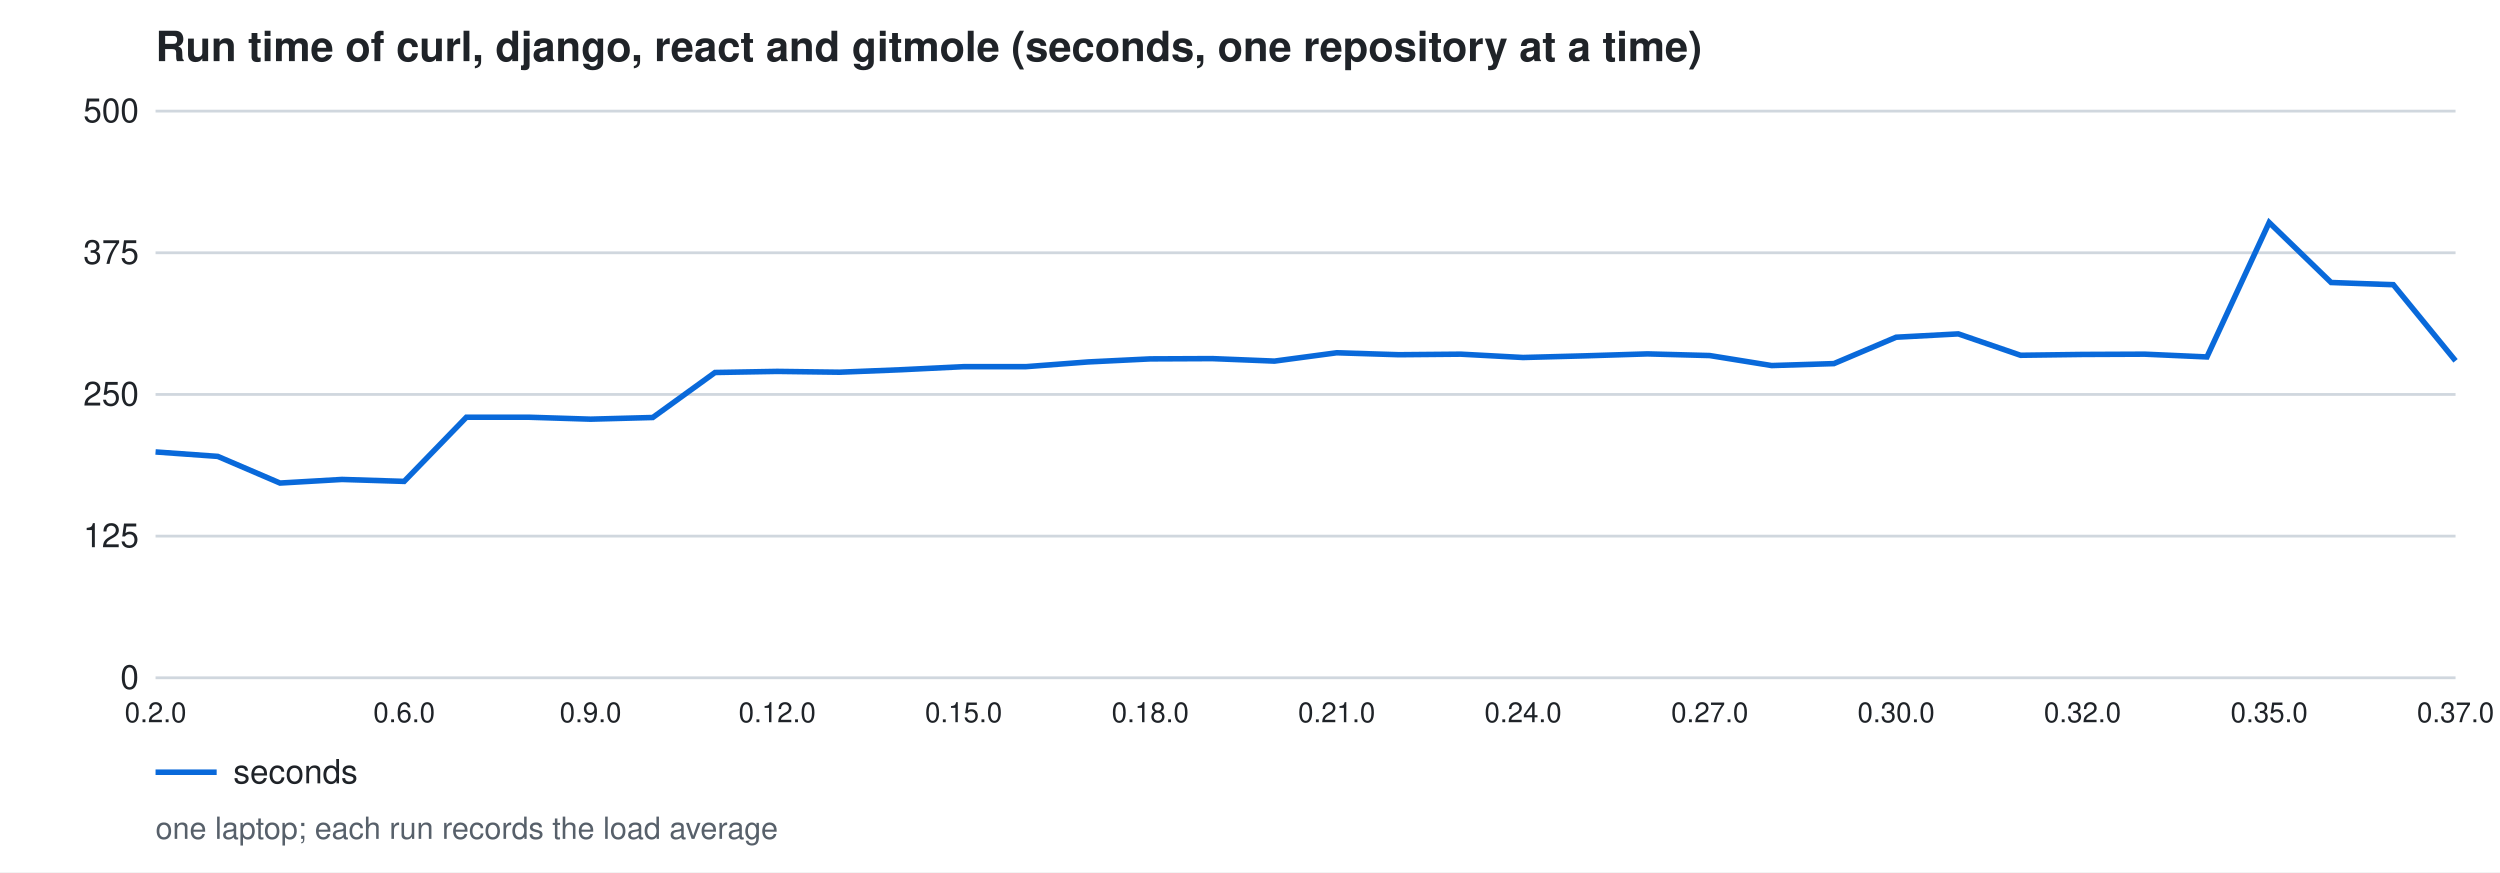
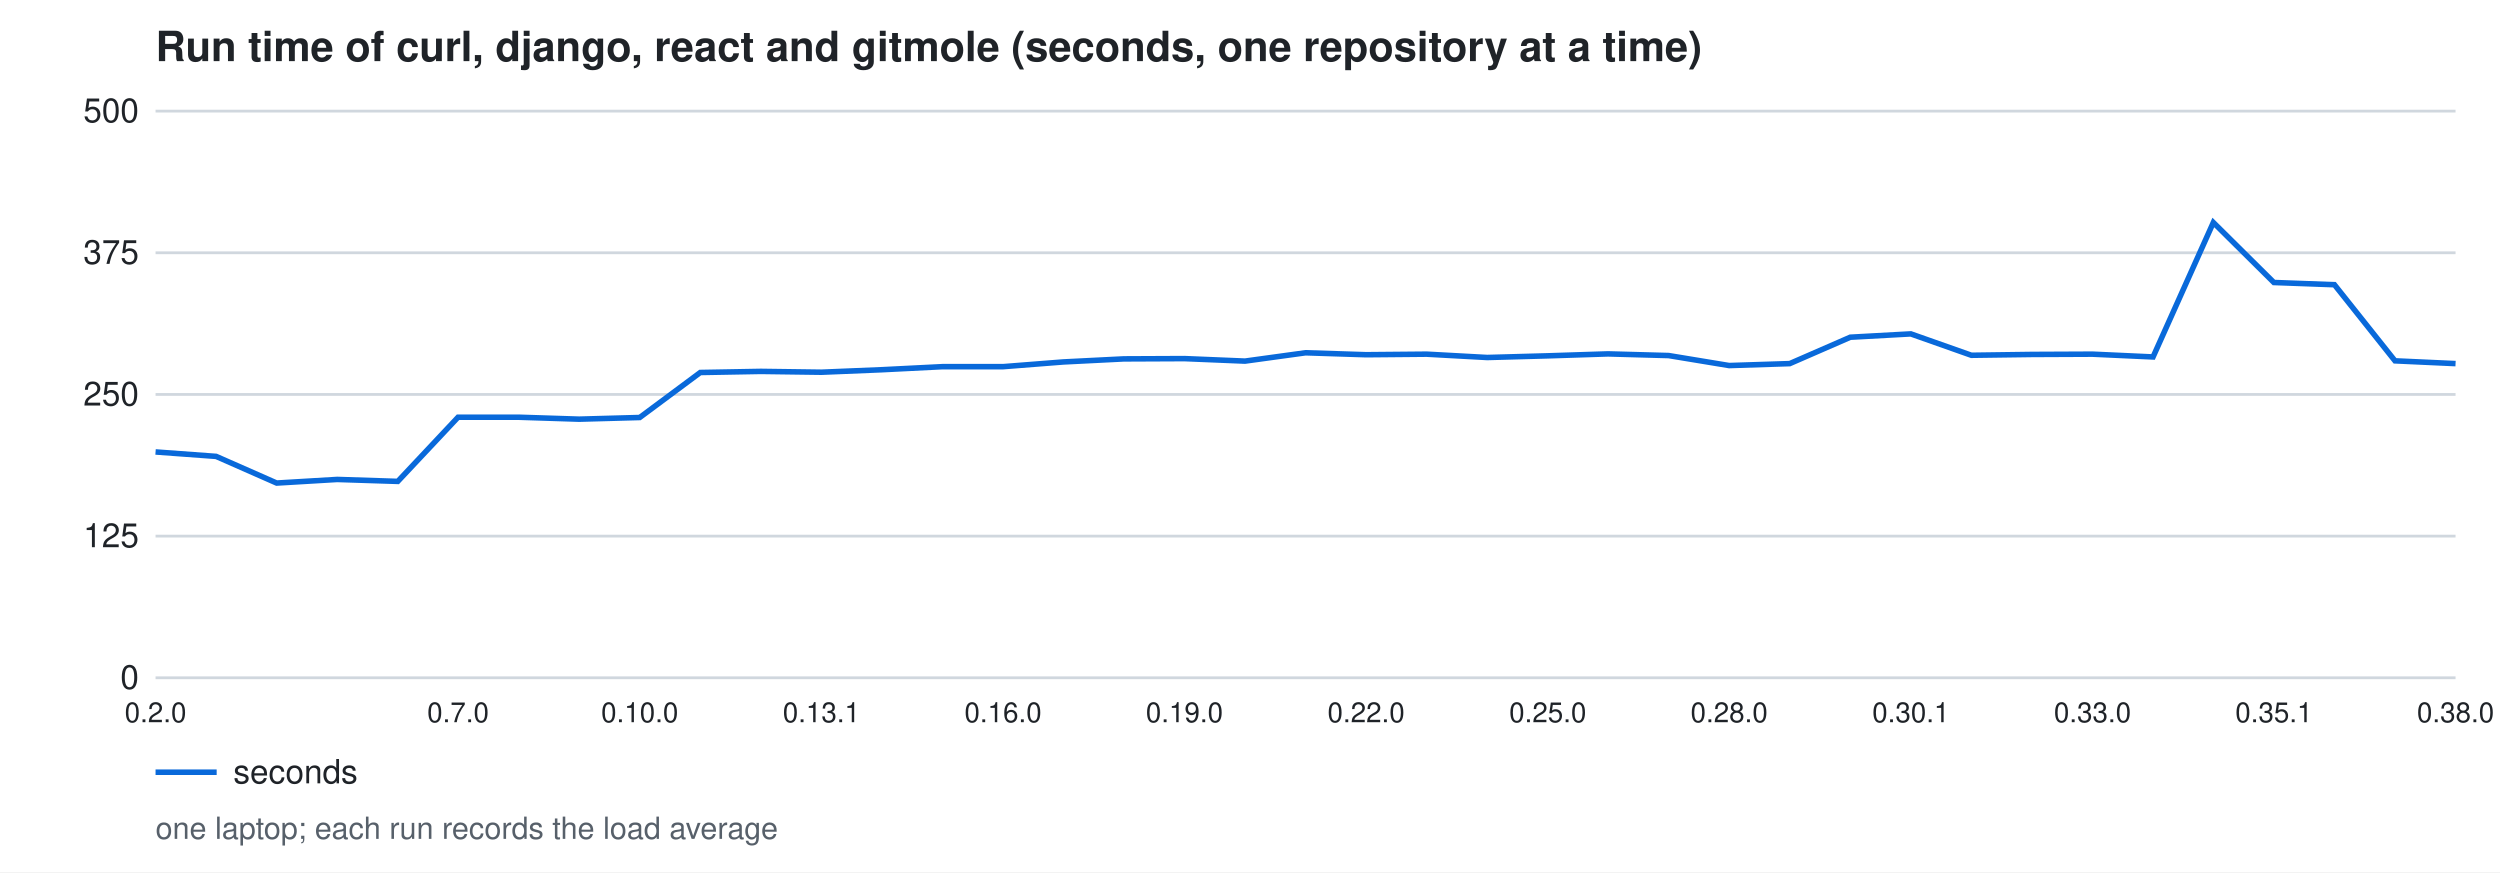
<svg xmlns="http://www.w3.org/2000/svg" width="900" height="314" viewBox="0 0 900 314" font-family="-apple-system,Segoe UI,Helvetica,Arial,sans-serif" font-size="12">
  <rect width="900" height="314" fill="#ffffff" />
  <text x="56" y="22" font-size="15" font-weight="600" fill="#1f2328">Run time of curl, django, react and gitmole (seconds, one repository at a time)</text>
  <line x1="56" y1="244.0" x2="884" y2="244.0" stroke="#d0d7de" stroke-width="1" />
  <text x="50" y="248.0" text-anchor="end" fill="#1f2328">0</text>
  <line x1="56" y1="193.0" x2="884" y2="193.0" stroke="#d0d7de" stroke-width="1" />
  <text x="50" y="197.0" text-anchor="end" fill="#1f2328">125</text>
  <line x1="56" y1="142.0" x2="884" y2="142.0" stroke="#d0d7de" stroke-width="1" />
  <text x="50" y="146.0" text-anchor="end" fill="#1f2328">250</text>
  <line x1="56" y1="91.0" x2="884" y2="91.0" stroke="#d0d7de" stroke-width="1" />
  <text x="50" y="95.0" text-anchor="end" fill="#1f2328">375</text>
  <line x1="56" y1="40.0" x2="884" y2="40.0" stroke="#d0d7de" stroke-width="1" />
  <text x="50" y="44.0" text-anchor="end" fill="#1f2328">500</text>
  <text x="56.0" y="260" text-anchor="middle" fill="#1f2328" font-size="10">0.2.0</text>
-   <text x="145.5" y="260" text-anchor="middle" fill="#1f2328" font-size="10">0.6.0</text>
-   <text x="212.6" y="260" text-anchor="middle" fill="#1f2328" font-size="10">0.9.0</text>
-   <text x="279.8" y="260" text-anchor="middle" fill="#1f2328" font-size="10">0.12.0</text>
-   <text x="346.9" y="260" text-anchor="middle" fill="#1f2328" font-size="10">0.15.0</text>
-   <text x="414.1" y="260" text-anchor="middle" fill="#1f2328" font-size="10">0.18.0</text>
-   <text x="481.2" y="260" text-anchor="middle" fill="#1f2328" font-size="10">0.21.0</text>
-   <text x="548.3" y="260" text-anchor="middle" fill="#1f2328" font-size="10">0.24.0</text>
-   <text x="615.5" y="260" text-anchor="middle" fill="#1f2328" font-size="10">0.27.0</text>
-   <text x="682.6" y="260" text-anchor="middle" fill="#1f2328" font-size="10">0.30.0</text>
-   <text x="749.7" y="260" text-anchor="middle" fill="#1f2328" font-size="10">0.32.0</text>
-   <text x="816.9" y="260" text-anchor="middle" fill="#1f2328" font-size="10">0.35.0</text>
-   <text x="884.0" y="260" text-anchor="middle" fill="#1f2328" font-size="10">0.37.0</text>
-   <polyline points="56.0,162.7 78.4,164.3 100.8,173.9 123.1,172.6 145.5,173.3 167.9,150.2 190.3,150.2 212.6,150.9 235.0,150.3 257.4,134.1 279.8,133.7 302.2,134.0 324.5,133.1 346.9,132.0 369.3,132.0 391.7,130.3 414.1,129.2 436.4,129.1 458.8,130.0 481.2,127.0 503.6,127.7 525.9,127.5 548.3,128.7 570.7,128.1 593.1,127.4 615.5,128.0 637.8,131.6 660.2,130.9 682.6,121.4 705.0,120.2 727.4,127.9 749.7,127.6 772.1,127.5 794.5,128.5 816.9,80.1 839.2,101.7 861.6,102.5 884.0,129.9" fill="none" stroke="#0969da" stroke-width="2" />
+   <text x="164.9" y="260" text-anchor="middle" fill="#1f2328" font-size="10">0.7.0</text>
+   <text x="230.3" y="260" text-anchor="middle" fill="#1f2328" font-size="10">0.10.0</text>
+   <text x="295.7" y="260" text-anchor="middle" fill="#1f2328" font-size="10">0.13.1</text>
+   <text x="361.1" y="260" text-anchor="middle" fill="#1f2328" font-size="10">0.16.0</text>
+   <text x="426.4" y="260" text-anchor="middle" fill="#1f2328" font-size="10">0.19.0</text>
+   <text x="491.8" y="260" text-anchor="middle" fill="#1f2328" font-size="10">0.22.0</text>
+   <text x="557.2" y="260" text-anchor="middle" fill="#1f2328" font-size="10">0.25.0</text>
+   <text x="622.5" y="260" text-anchor="middle" fill="#1f2328" font-size="10">0.28.0</text>
+   <text x="687.9" y="260" text-anchor="middle" fill="#1f2328" font-size="10">0.30.1</text>
+   <text x="753.3" y="260" text-anchor="middle" fill="#1f2328" font-size="10">0.33.0</text>
+   <text x="818.6" y="260" text-anchor="middle" fill="#1f2328" font-size="10">0.35.1</text>
+   <text x="884.0" y="260" text-anchor="middle" fill="#1f2328" font-size="10">0.38.0</text>
+   <polyline points="56.0,162.7 77.8,164.3 99.6,173.9 121.4,172.6 143.2,173.3 164.9,150.2 186.7,150.2 208.5,150.9 230.3,150.3 252.1,134.1 273.9,133.7 295.7,134.0 317.5,133.1 339.3,132.0 361.1,132.0 382.8,130.3 404.6,129.2 426.4,129.1 448.2,130.0 470.0,127.0 491.8,127.7 513.6,127.5 535.4,128.7 557.2,128.1 578.9,127.4 600.7,128.0 622.5,131.6 644.3,130.9 666.1,121.4 687.9,120.2 709.7,127.9 731.5,127.6 753.3,127.5 775.1,128.5 796.8,80.1 818.6,101.7 840.4,102.5 862.2,129.9 884.0,130.9" fill="none" stroke="#0969da" stroke-width="2" />
  <line x1="56" y1="278" x2="78" y2="278" stroke="#0969da" stroke-width="2" />
  <text x="84" y="282" fill="#1f2328">seconds</text>
  <text x="56" y="302" fill="#57606a" font-size="11">one laptop; each run records the load average</text>
</svg>
